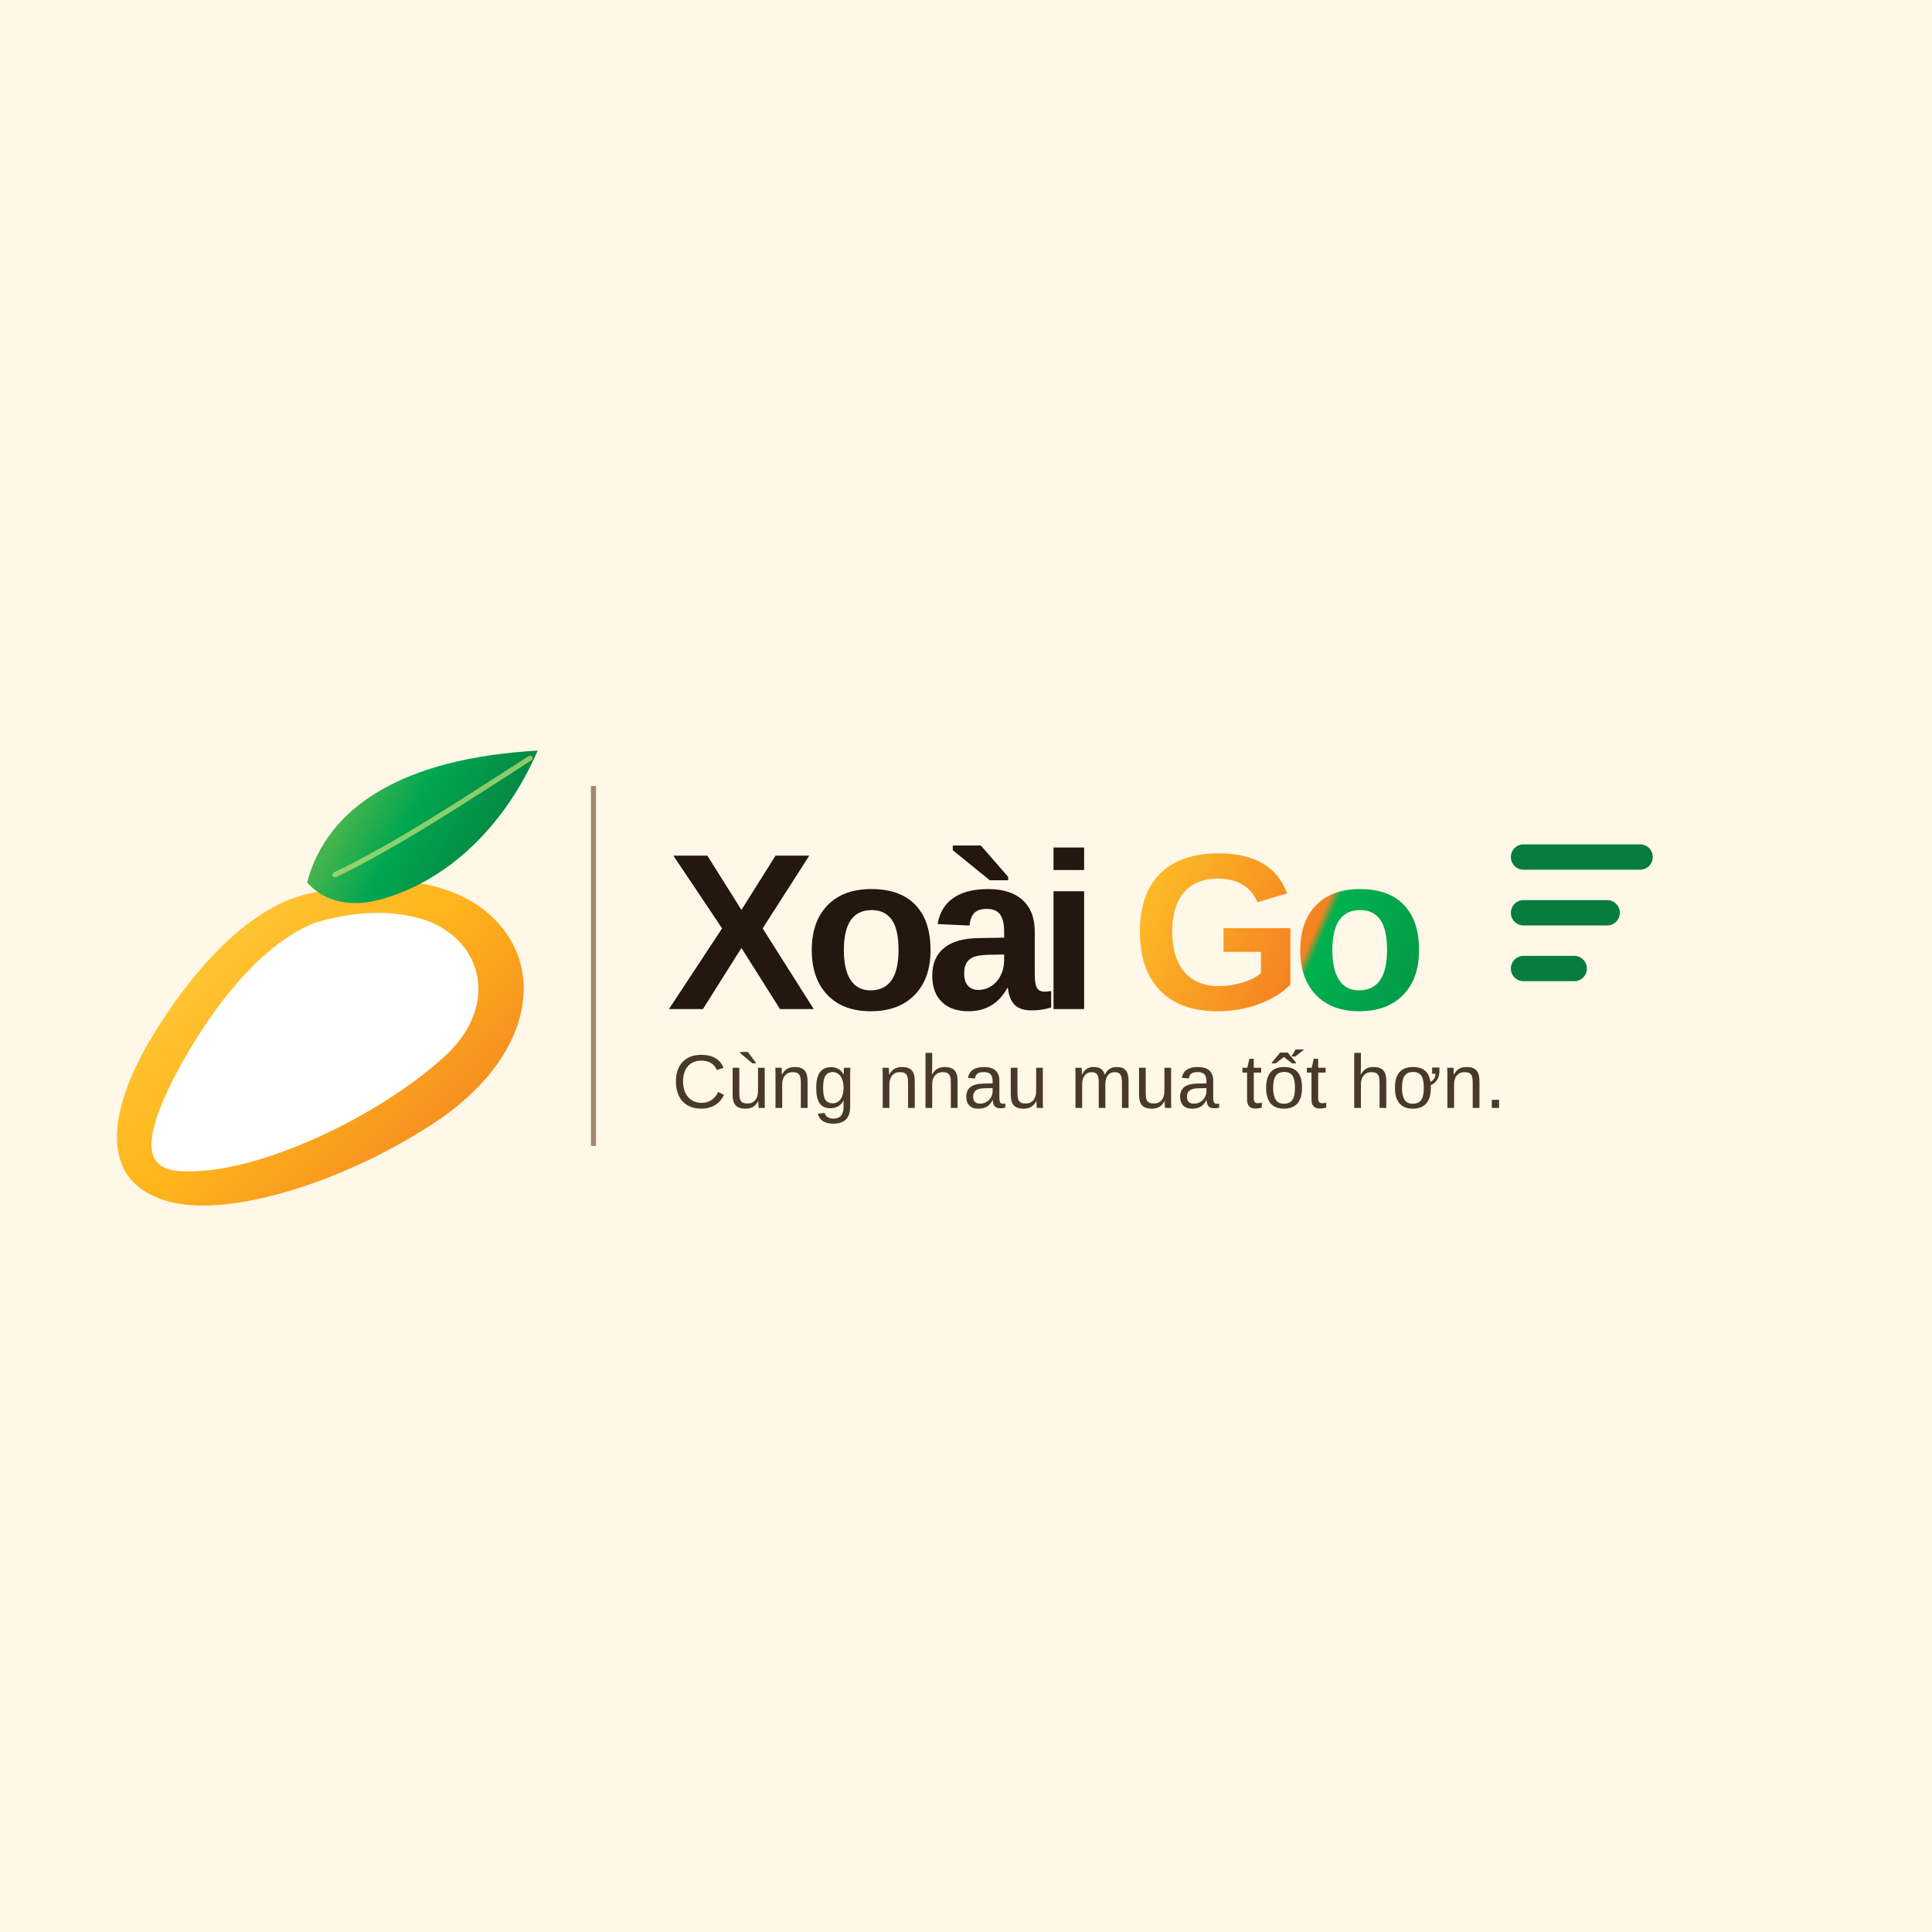
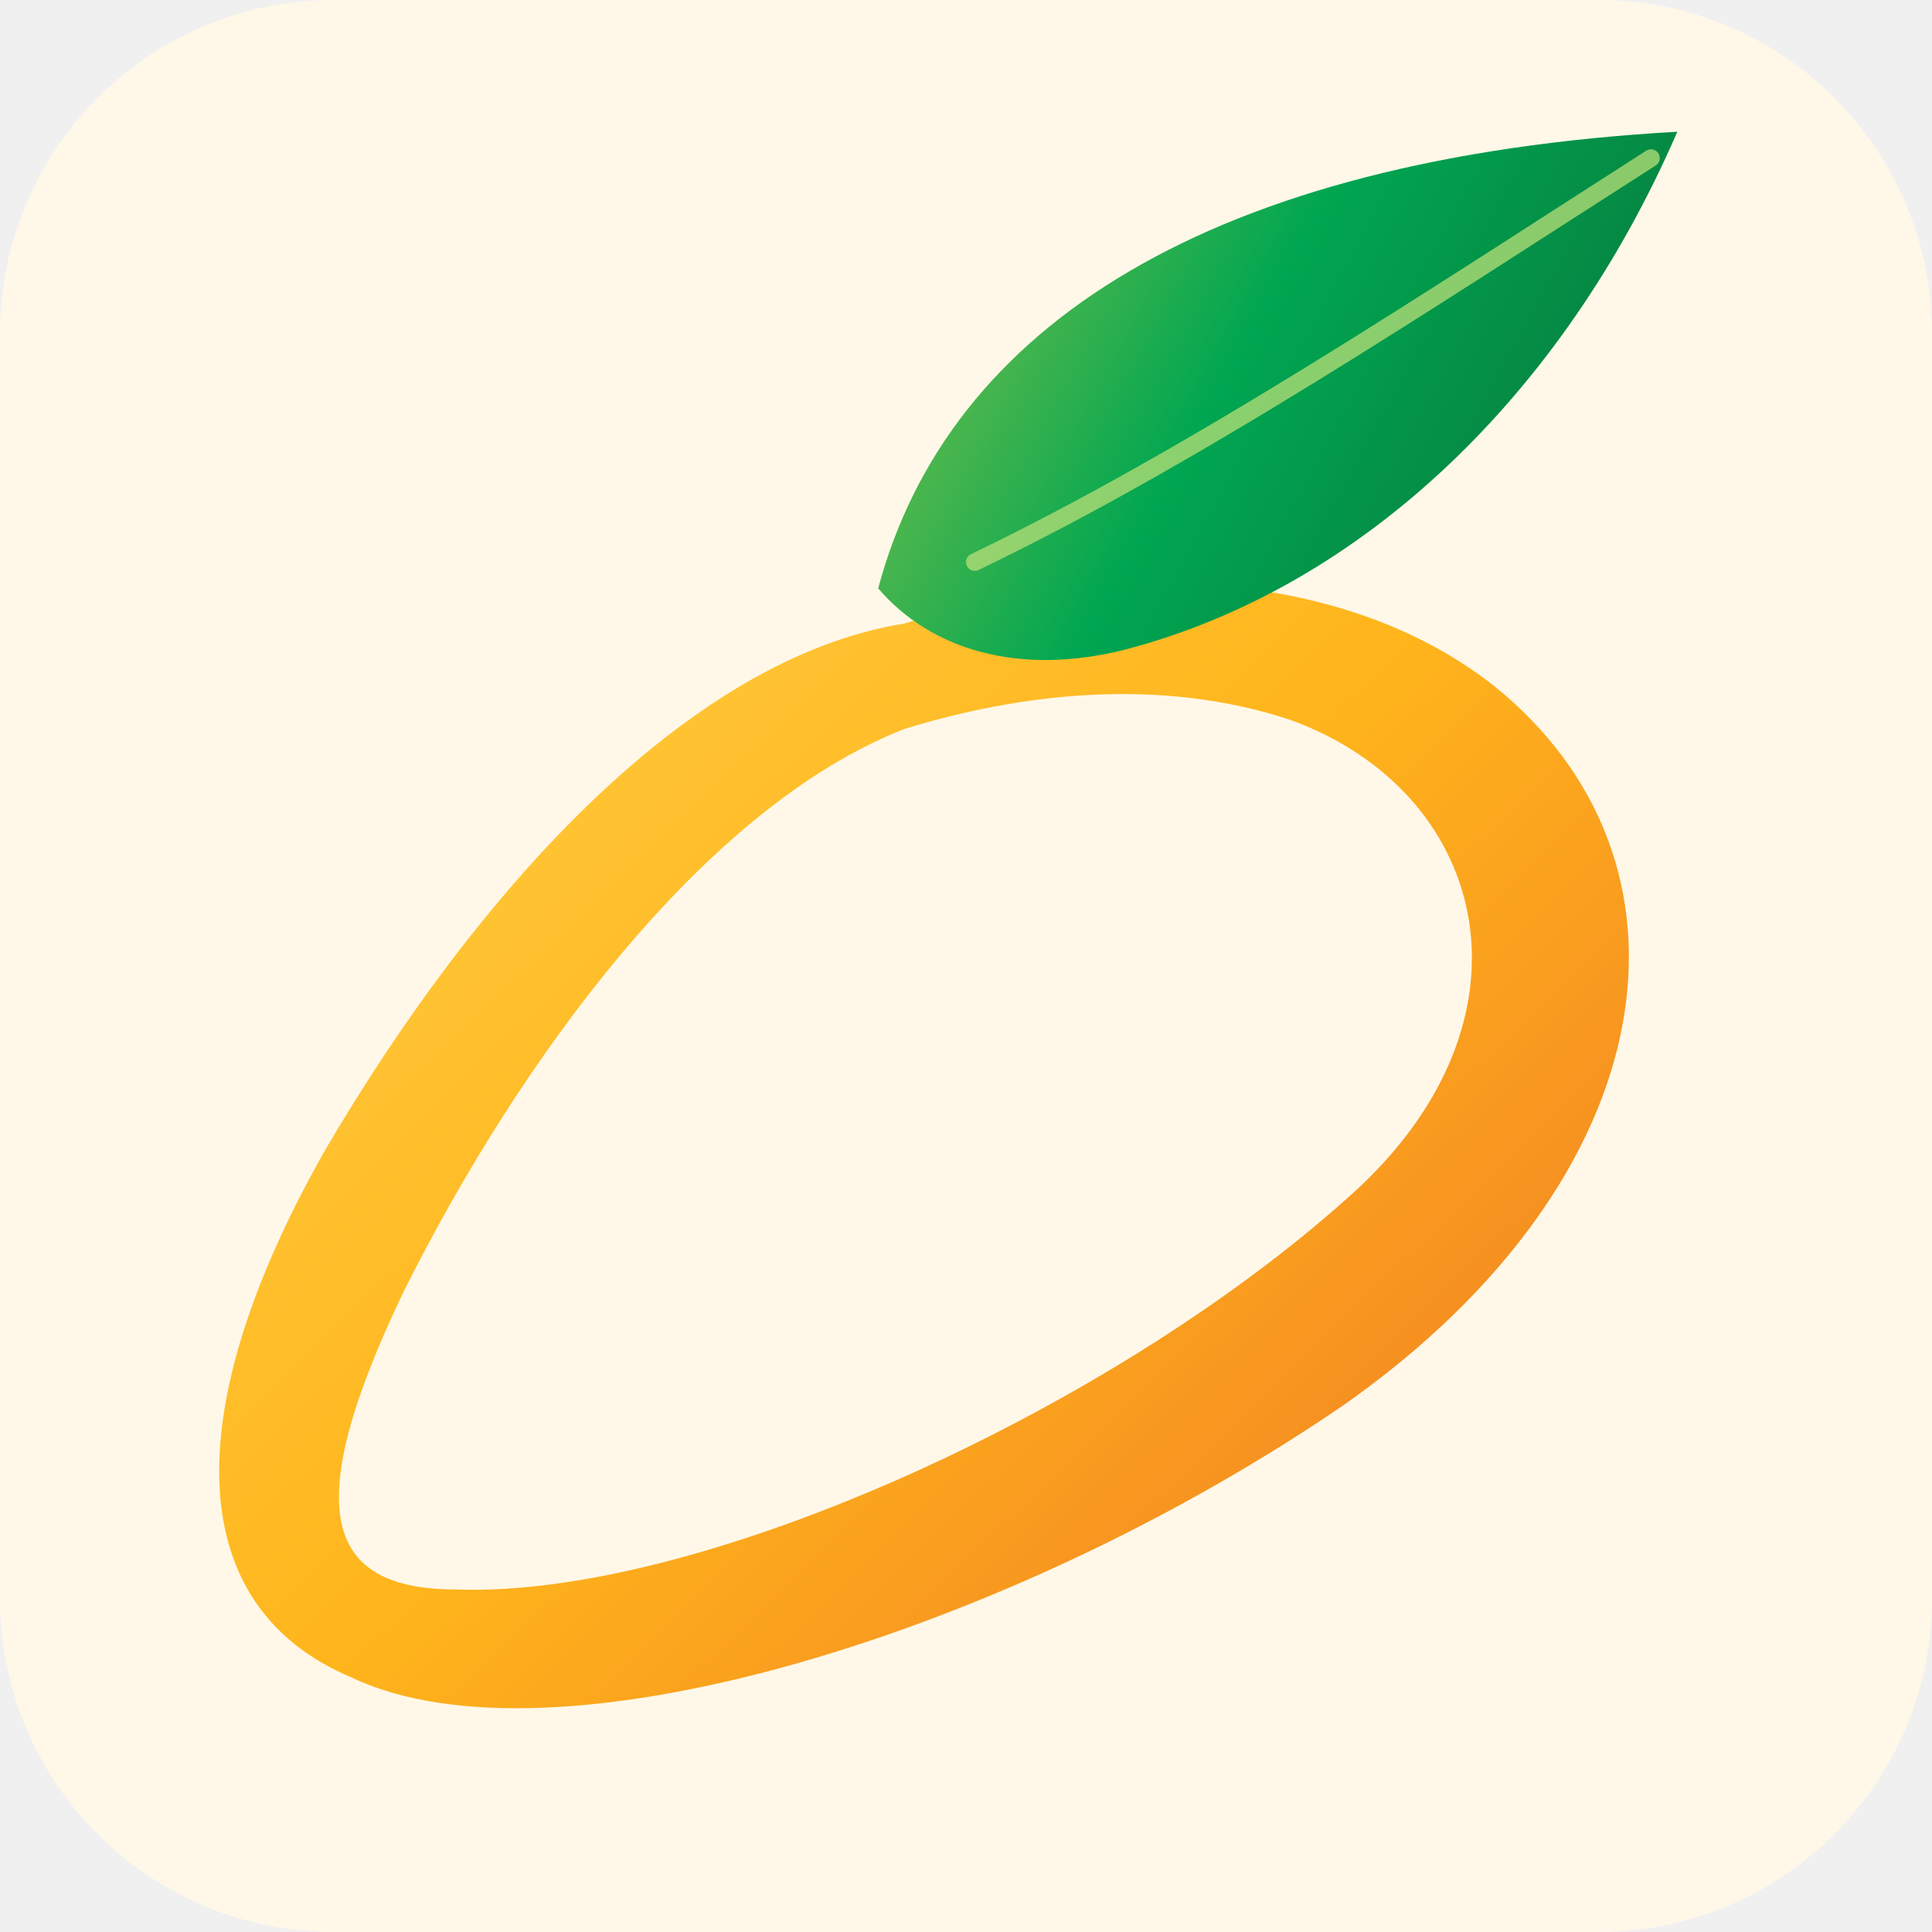
- <svg xmlns="http://www.w3.org/2000/svg" viewBox="0 0 720 720" role="img" aria-labelledby="title desc">
-   <rect width="720" height="720" fill="#fff8e8" />
-   <svg x="20" y="265" width="680" height="190" viewBox="0 0 720 190" preserveAspectRatio="xMidYMid meet">
-     <defs>
-       <linearGradient id="mango" x1="30" y1="25" x2="175" y2="175" gradientUnits="userSpaceOnUse">
-         <stop stop-color="#FFD34D" />
-         <stop offset=".52" stop-color="#FFB51B" />
-         <stop offset="1" stop-color="#F07824" />
-       </linearGradient>
-       <linearGradient id="leaf" x1="88" y1="8" x2="170" y2="53" gradientUnits="userSpaceOnUse">
-         <stop stop-color="#8BC34A" />
-         <stop offset=".5" stop-color="#00A651" />
-         <stop offset="1" stop-color="#087C3E" />
-       </linearGradient>
-       <linearGradient id="go" x1="420" y1="45" x2="590" y2="120" gradientUnits="userSpaceOnUse">
-         <stop stop-color="#FFC928" />
-         <stop offset=".46" stop-color="#F58220" />
-         <stop offset=".48" stop-color="#00B14F" />
-         <stop offset="1" stop-color="#087C3E" />
-       </linearGradient>
-     </defs>
-     <g transform="translate(12 5)">
-       <path d="M91 61C66 65 42 92 25 121C8 151 9 173 28 181C51 192 103 176 141 150C178 124 183 88 158 68C140 54 113 54 91 61Z" fill="url(#mango)" />
-       <path d="M91 73C68 82 47 111 34 137C22 162 25 171 40 171C68 172 116 150 143 125C164 105 157 80 135 72C120 67 104 69 91 73Z" fill="#fff" />
-       <path d="M88 57C96 27 126 8 179 5C166 35 143 57 116 64C104 67 94 64 88 57Z" fill="url(#leaf)" />
-       <path d="M99 54C124 42 151 24 176 8" fill="none" stroke="#B8DF78" stroke-width="2" stroke-linecap="round" opacity=".75" />
-     </g>
-     <path d="M213 24V166" stroke="#6B4A32" stroke-width="2" opacity=".65" />
-     <g font-family="Arial, 'Be Vietnam Pro', sans-serif" font-weight="800" letter-spacing="-5">
-       <text x="242" y="112" font-size="88" fill="#24170F">Xoài</text>
-       <text x="425" y="112" font-size="88" fill="url(#go)">Go</text>
-     </g>
-     <g fill="#087C3E">
-       <rect x="575" y="47" width="56" height="10" rx="5" />
-       <rect x="575" y="69" width="43" height="10" rx="5" />
-       <rect x="575" y="91" width="30" height="10" rx="5" />
-     </g>
-     <text x="244" y="151" font-family="Arial, 'Be Vietnam Pro', sans-serif" font-size="30" font-weight="500" letter-spacing=".2" fill="#49382B">Cùng nhau mua tốt hơn.</text>
-   </svg>
+ <svg xmlns="http://www.w3.org/2000/svg" viewBox="0 0 220 220" role="img" aria-labelledby="title">
+   <rect width="220" height="220" rx="38" fill="#fff8e8" />
+   <defs>
+     <linearGradient id="mango" x1="30" y1="25" x2="175" y2="175" gradientUnits="userSpaceOnUse">
+       <stop stop-color="#FFD34D" />
+       <stop offset=".52" stop-color="#FFB51B" />
+       <stop offset="1" stop-color="#F07824" />
+     </linearGradient>
+     <linearGradient id="leaf" x1="88" y1="8" x2="170" y2="53" gradientUnits="userSpaceOnUse">
+       <stop stop-color="#8BC34A" />
+       <stop offset=".5" stop-color="#00A651" />
+       <stop offset="1" stop-color="#087C3E" />
+     </linearGradient>
+   </defs>
+   <g transform="translate(12 10)">
+     <path d="M91 61C66 65 42 92 25 121C8 151 9 173 28 181C51 192 103 176 141 150C178 124 183 88 158 68C140 54 113 54 91 61Z" fill="url(#mango)" />
+     <path d="M91 73C68 82 47 111 34 137C22 162 25 171 40 171C68 172 116 150 143 125C164 105 157 80 135 72C120 67 104 69 91 73Z" fill="#fff8e8" />
+     <path d="M88 57C96 27 126 8 179 5C166 35 143 57 116 64C104 67 94 64 88 57Z" fill="url(#leaf)" />
+     <path d="M99 54C124 42 151 24 176 8" fill="none" stroke="#B8DF78" stroke-width="2" stroke-linecap="round" opacity=".75" />
+   </g>
</svg>
